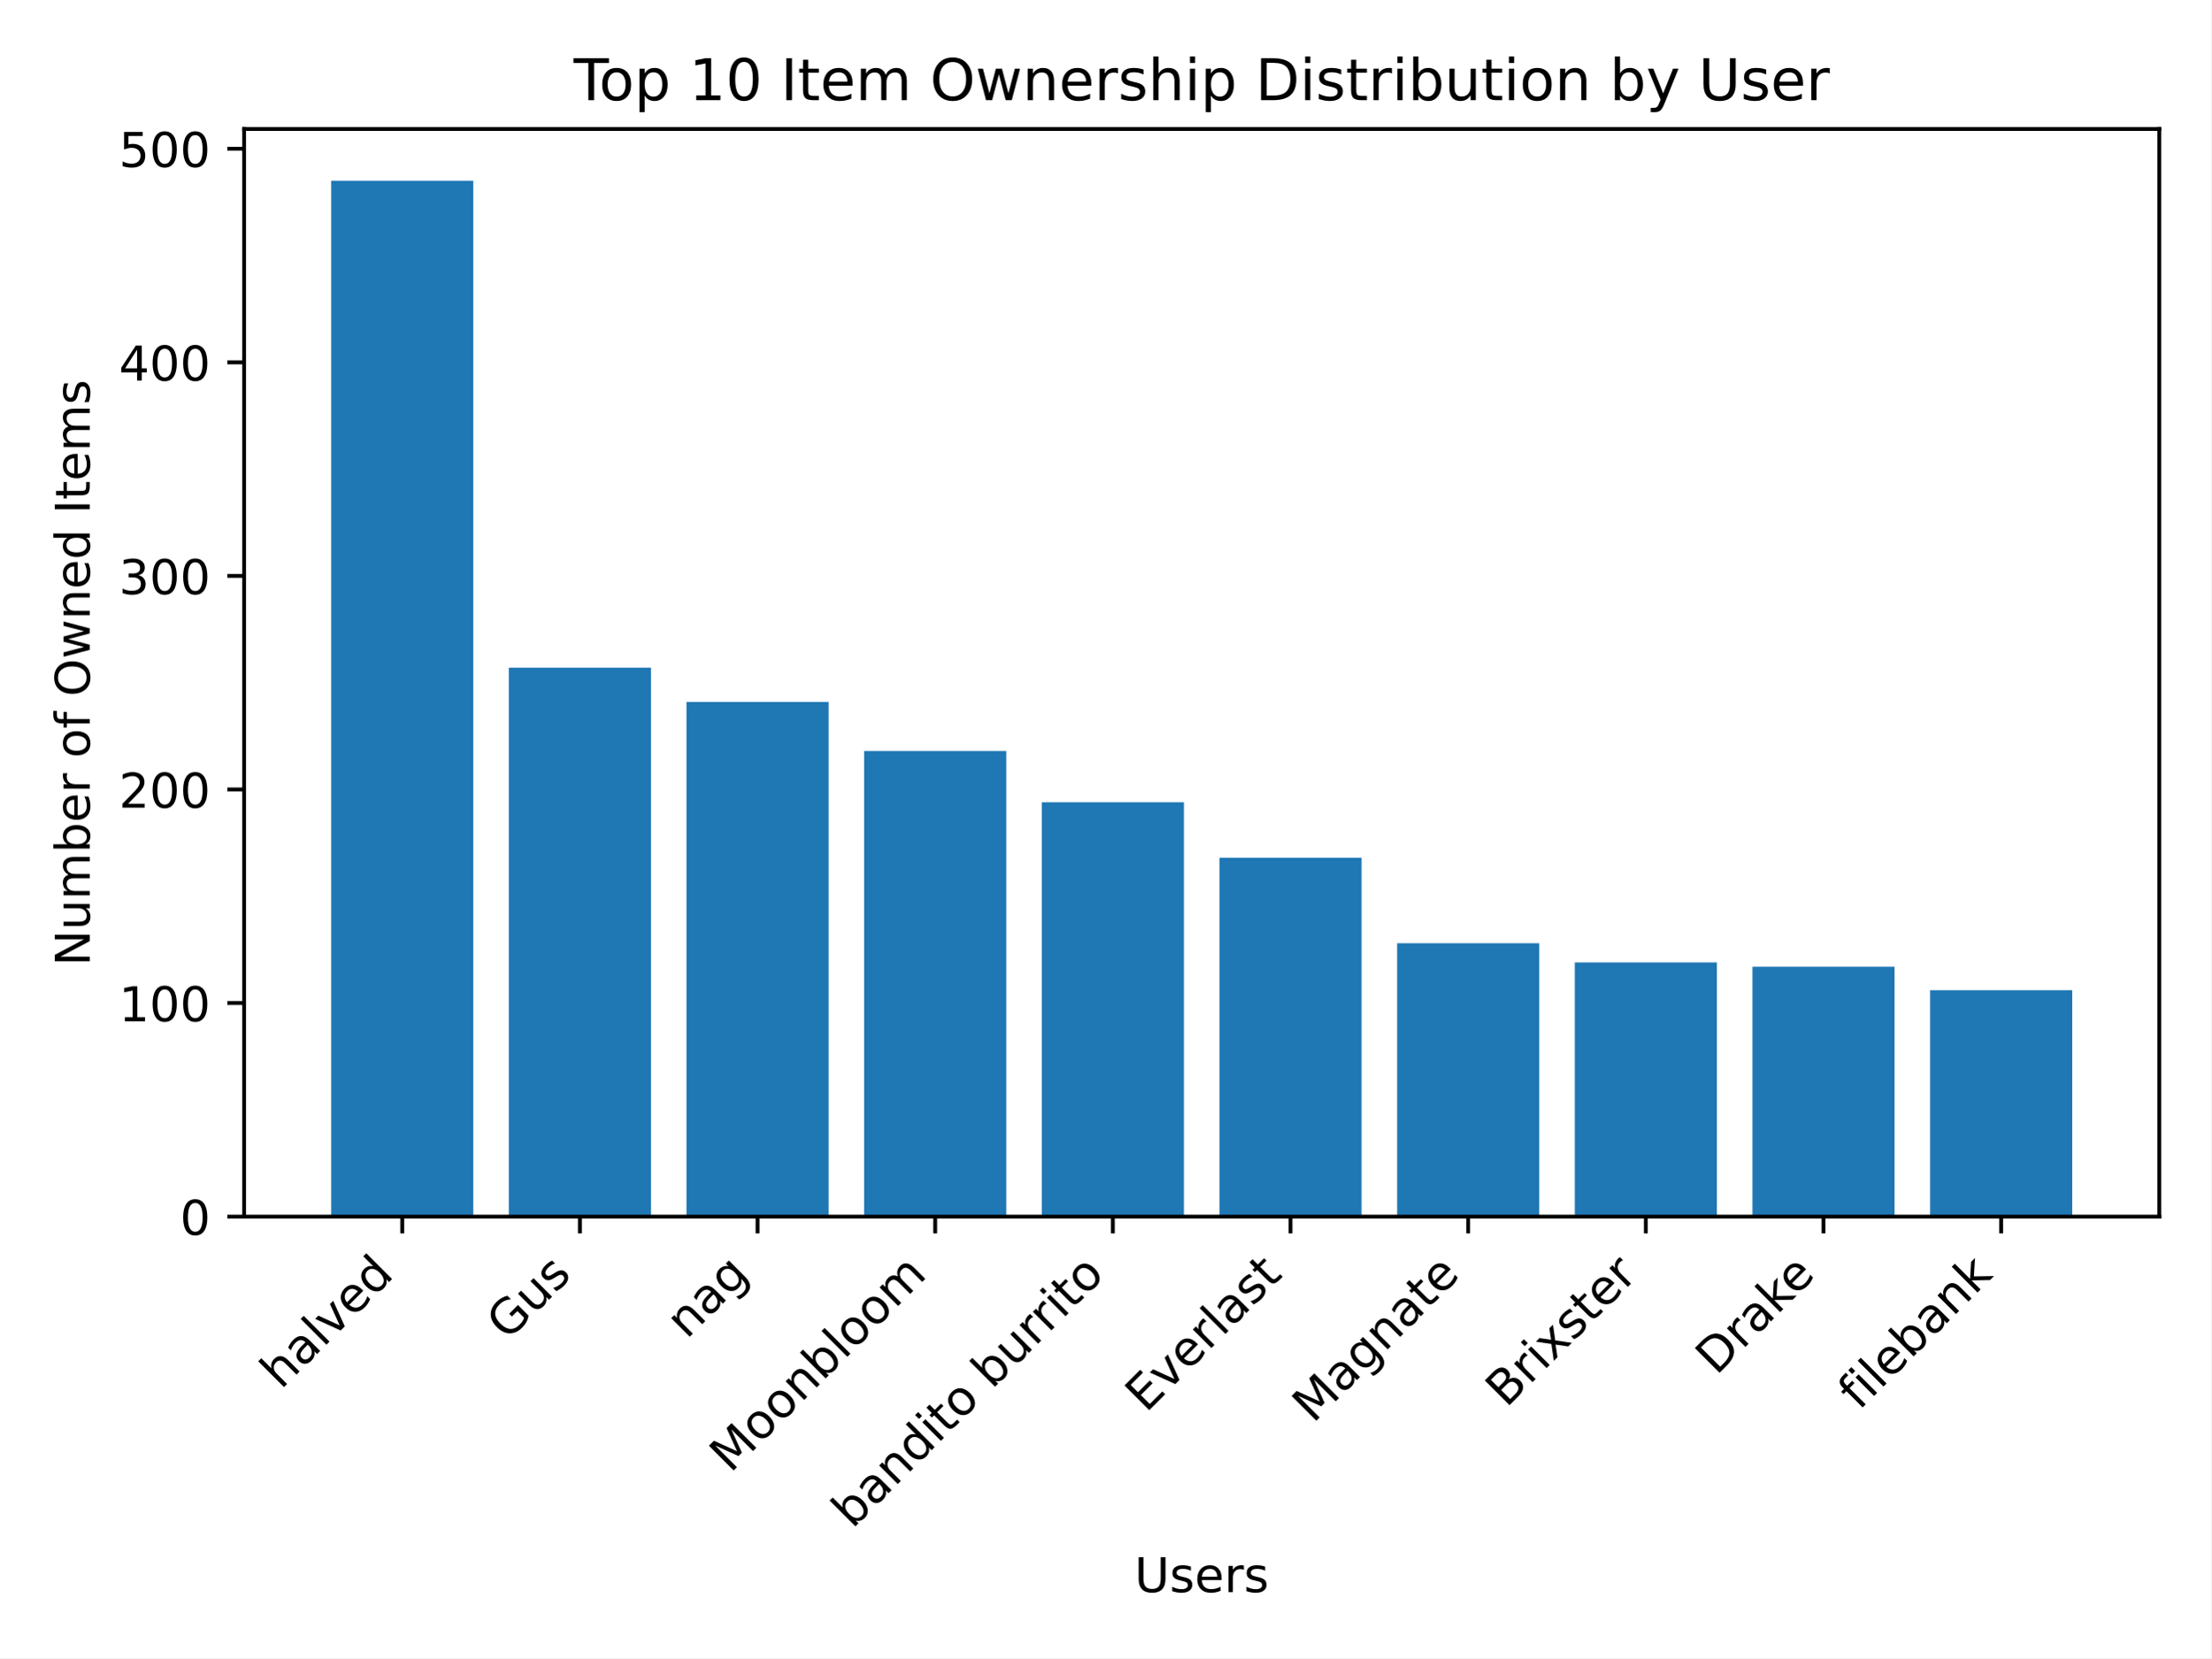
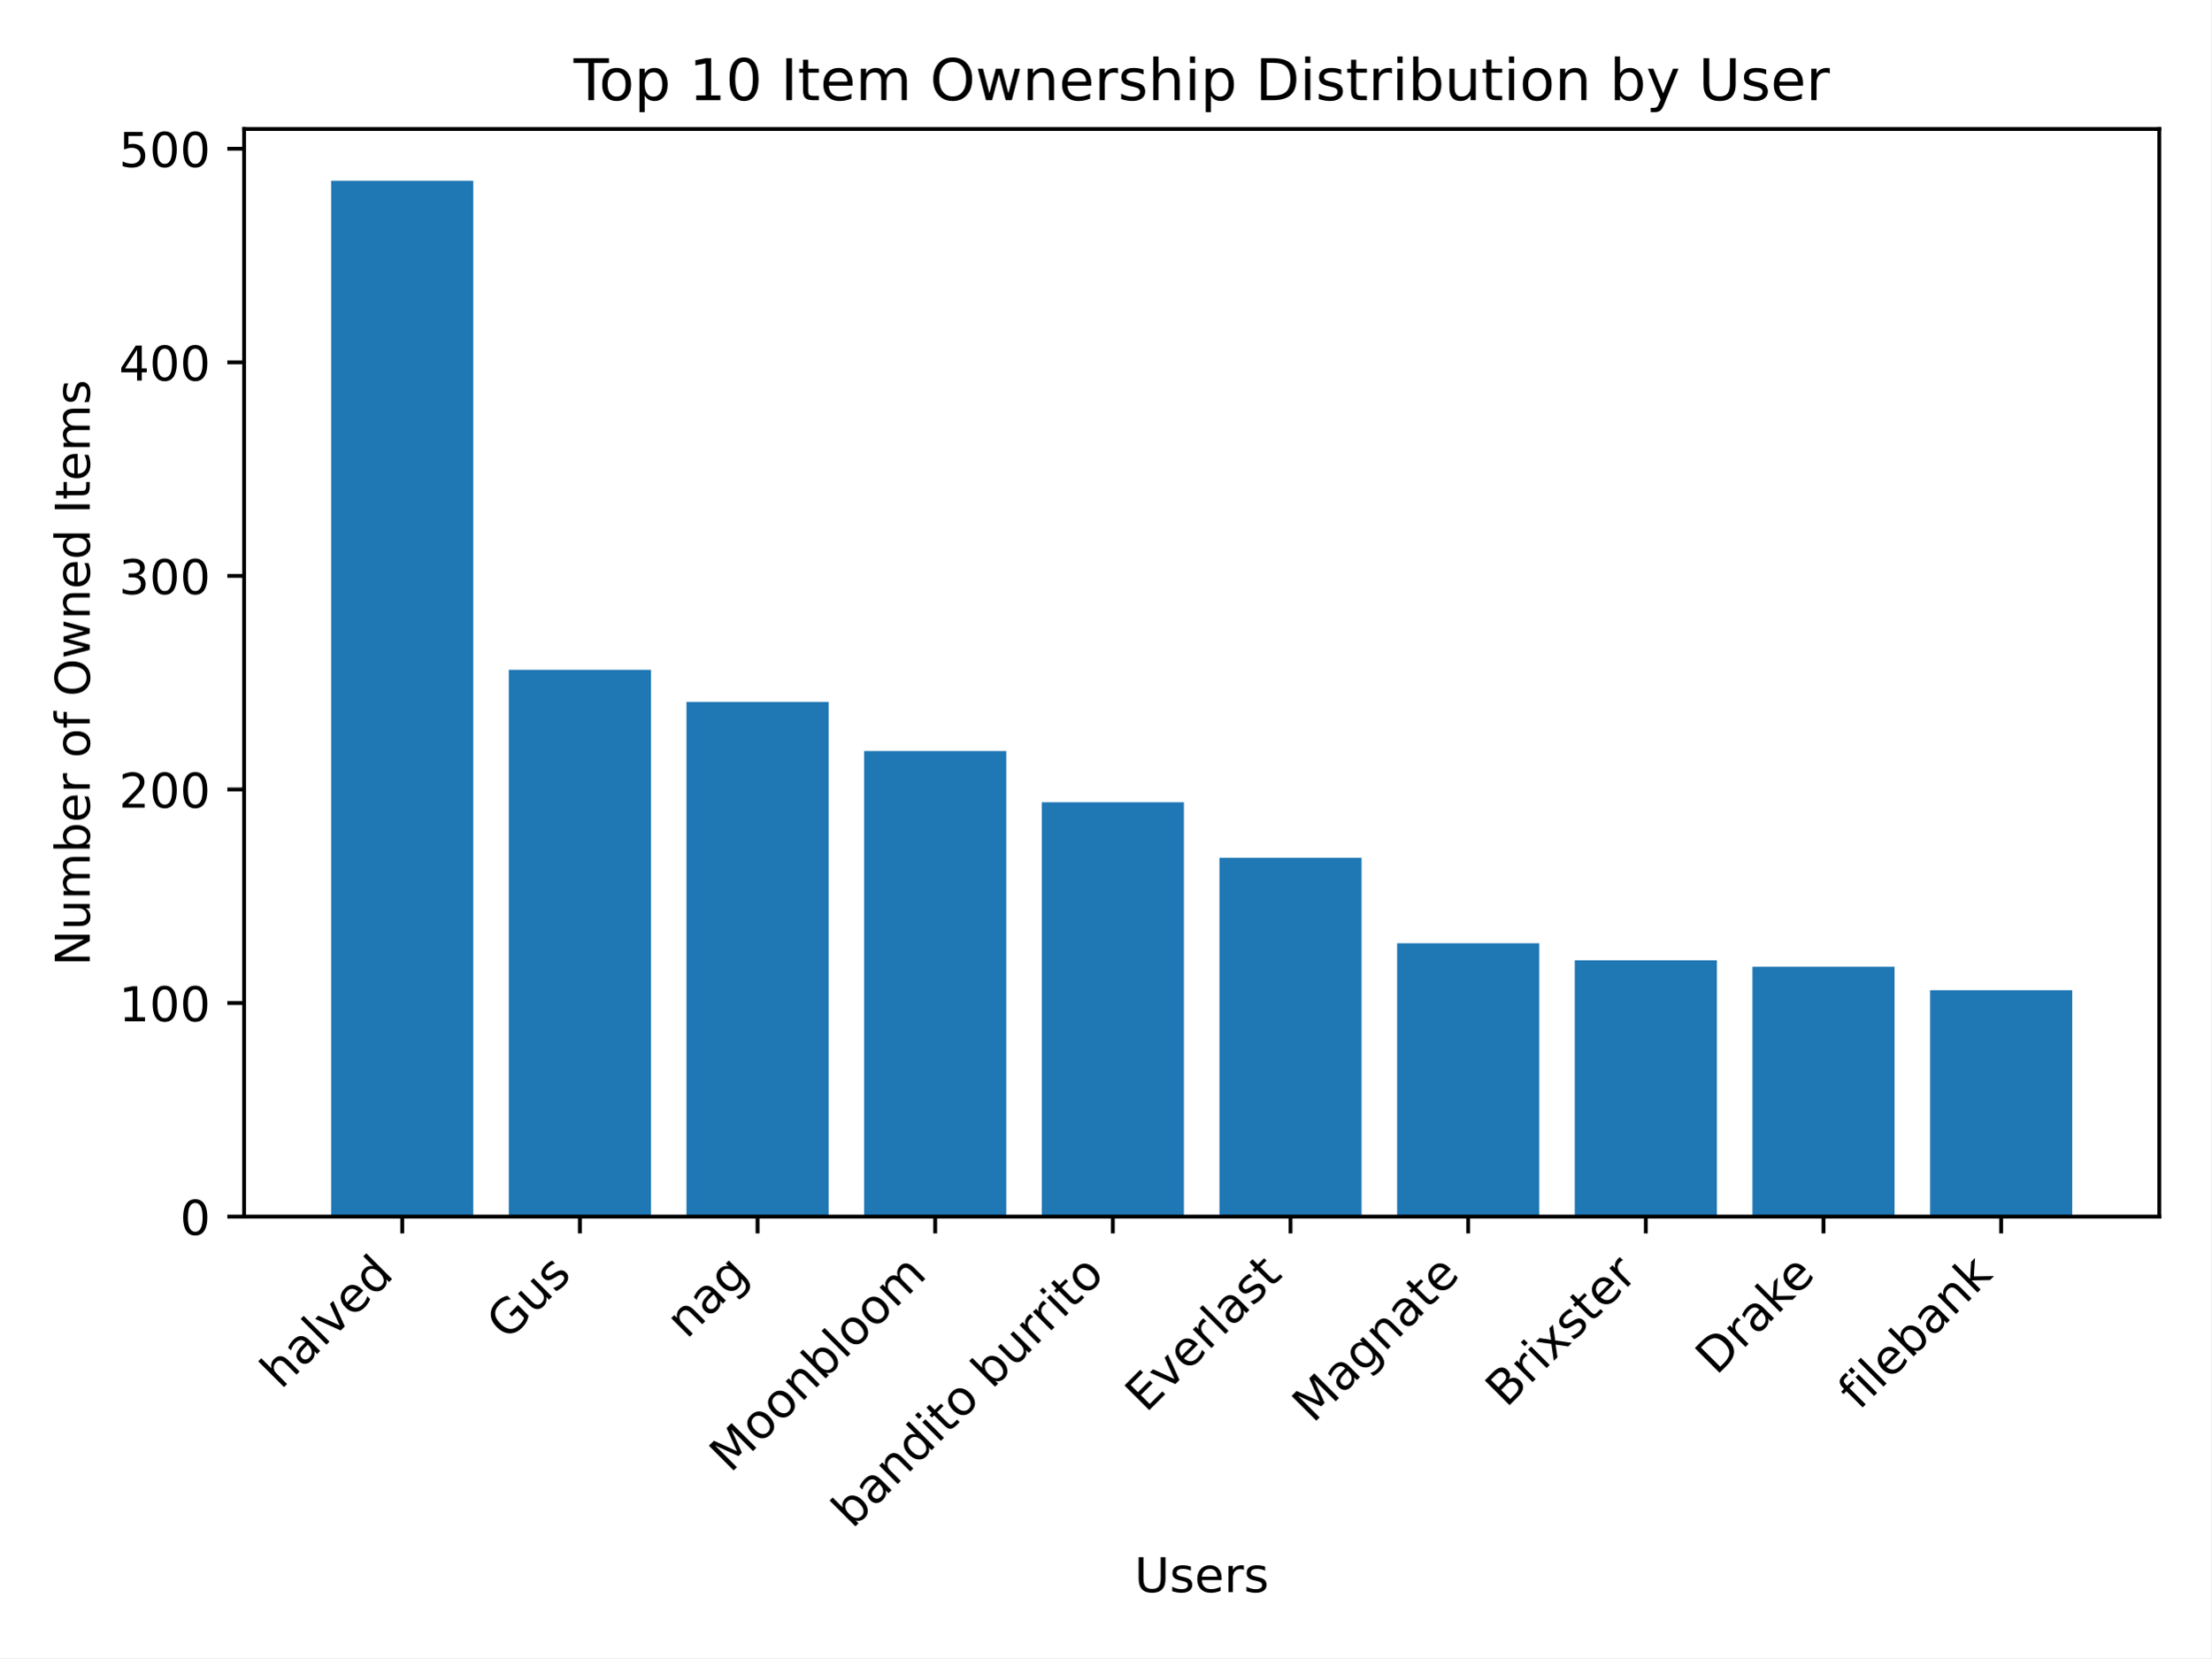
<svg xmlns="http://www.w3.org/2000/svg" xmlns:xlink="http://www.w3.org/1999/xlink" width="460.8pt" height="345.6pt" viewBox="0 0 460.8 345.6" version="1.1">
  <defs>
    <style type="text/css">*{stroke-linejoin: round; stroke-linecap: butt}</style>
  </defs>
  <g id="figure_1">
    <g id="patch_1">
      <path d="M 0 345.6  L 460.8 345.6  L 460.8 0  L 0 0  z " style="fill: #ffffff" />
    </g>
    <g id="axes_1">
      <g id="patch_2">
        <path d="M 50.87 253.581  L 450 253.581  L 450 26.88  L 50.87 26.88  z " style="fill: #ffffff" />
      </g>
      <g id="patch_3">
-         <path d="M 69.012 253.581  L 98.632 253.581  L 98.632 37.675  L 69.012 37.675  z " clip-path="url(#p6336f83763)" style="fill: #1f77b4" />
+         <path d="M 69.012 253.581  L 98.632 253.581  L 98.632 37.675  L 69.012 37.675  z " clip-path="url(#p37346617eb)" style="fill: #1f77b4" />
      </g>
      <g id="patch_4">
-         <path d="M 106.037 253.581  L 135.657 253.581  L 135.657 139.173  L 106.037 139.173  z " clip-path="url(#p6336f83763)" style="fill: #1f77b4" />
+         <path d="M 106.037 253.581  L 135.657 253.581  L 135.657 139.618  L 106.037 139.618  z " clip-path="url(#p37346617eb)" style="fill: #1f77b4" />
      </g>
      <g id="patch_5">
-         <path d="M 143.062 253.581  L 172.682 253.581  L 172.682 146.296  L 143.062 146.296  z " clip-path="url(#p6336f83763)" style="fill: #1f77b4" />
+         <path d="M 143.062 253.581  L 172.682 253.581  L 172.682 146.296  L 143.062 146.296  z " clip-path="url(#p37346617eb)" style="fill: #1f77b4" />
      </g>
      <g id="patch_6">
-         <path d="M 180.087 253.581  L 209.707 253.581  L 209.707 156.534  L 180.087 156.534  z " clip-path="url(#p6336f83763)" style="fill: #1f77b4" />
+         <path d="M 180.087 253.581  L 209.707 253.581  L 209.707 156.534  L 180.087 156.534  z " clip-path="url(#p37346617eb)" style="fill: #1f77b4" />
      </g>
      <g id="patch_7">
-         <path d="M 217.112 253.581  L 246.732 253.581  L 246.732 167.218  L 217.112 167.218  z " clip-path="url(#p6336f83763)" style="fill: #1f77b4" />
+         <path d="M 217.112 253.581  L 246.732 253.581  L 246.732 167.218  L 217.112 167.218  z " clip-path="url(#p37346617eb)" style="fill: #1f77b4" />
      </g>
      <g id="patch_8">
-         <path d="M 254.138 253.581  L 283.758 253.581  L 283.758 178.793  L 254.138 178.793  z " clip-path="url(#p6336f83763)" style="fill: #1f77b4" />
+         <path d="M 254.138 253.581  L 283.758 253.581  L 283.758 178.793  L 254.138 178.793  z " clip-path="url(#p37346617eb)" style="fill: #1f77b4" />
      </g>
      <g id="patch_9">
-         <path d="M 291.163 253.581  L 320.783 253.581  L 320.783 196.599  L 291.163 196.599  z " clip-path="url(#p6336f83763)" style="fill: #1f77b4" />
+         <path d="M 291.163 253.581  L 320.783 253.581  L 320.783 196.599  L 291.163 196.599  z " clip-path="url(#p37346617eb)" style="fill: #1f77b4" />
      </g>
      <g id="patch_10">
-         <path d="M 328.188 253.581  L 357.808 253.581  L 357.808 200.606  L 328.188 200.606  z " clip-path="url(#p6336f83763)" style="fill: #1f77b4" />
+         <path d="M 328.188 253.581  L 357.808 253.581  L 357.808 200.161  L 328.188 200.161  z " clip-path="url(#p37346617eb)" style="fill: #1f77b4" />
      </g>
      <g id="patch_11">
-         <path d="M 365.213 253.581  L 394.833 253.581  L 394.833 201.496  L 365.213 201.496  z " clip-path="url(#p6336f83763)" style="fill: #1f77b4" />
+         <path d="M 365.213 253.581  L 394.833 253.581  L 394.833 201.496  L 365.213 201.496  z " clip-path="url(#p37346617eb)" style="fill: #1f77b4" />
      </g>
      <g id="patch_12">
-         <path d="M 402.238 253.581  L 431.858 253.581  L 431.858 206.393  L 402.238 206.393  z " clip-path="url(#p6336f83763)" style="fill: #1f77b4" />
+         <path d="M 402.238 253.581  L 431.858 253.581  L 431.858 206.393  L 402.238 206.393  z " clip-path="url(#p37346617eb)" style="fill: #1f77b4" />
      </g>
      <g id="matplotlib.axis_1">
        <g id="xtick_1">
          <g id="line2d_1">
            <defs>
-               <path id="md0e576f26f" d="M 0 0  L 0 3.5  " style="stroke: #000000; stroke-width: 0.8" />
+               <path id="m3cb8af860c" d="M 0 0  L 0 3.5  " style="stroke: #000000; stroke-width: 0.8" />
            </defs>
            <g>
-               <use xlink:href="#md0e576f26f" x="83.822" y="253.581" style="stroke: #000000; stroke-width: 0.8" />
+               <use xlink:href="#m3cb8af860c" x="83.822" y="253.581" style="stroke: #000000; stroke-width: 0.8" />
            </g>
          </g>
          <g id="text_1">
            <g transform="translate(58.54764 289.7576) rotate(-45) scale(0.1 -0.1)">
              <defs>
                <path id="DejaVuSans-68" d="M 3513 2113  L 3513 0  L 2938 0  L 2938 2094  Q 2938 2591 2744 2837  Q 2550 3084 2163 3084  Q 1697 3084 1428 2787  Q 1159 2491 1159 1978  L 1159 0  L 581 0  L 581 4863  L 1159 4863  L 1159 2956  Q 1366 3272 1645 3428  Q 1925 3584 2291 3584  Q 2894 3584 3203 3211  Q 3513 2838 3513 2113  z " transform="scale(0.015625)" />
                <path id="DejaVuSans-61" d="M 2194 1759  Q 1497 1759 1228 1600  Q 959 1441 959 1056  Q 959 750 1161 570  Q 1363 391 1709 391  Q 2188 391 2477 730  Q 2766 1069 2766 1631  L 2766 1759  L 2194 1759  z M 3341 1997  L 3341 0  L 2766 0  L 2766 531  Q 2569 213 2275 61  Q 1981 -91 1556 -91  Q 1019 -91 701 211  Q 384 513 384 1019  Q 384 1609 779 1909  Q 1175 2209 1959 2209  L 2766 2209  L 2766 2266  Q 2766 2663 2505 2880  Q 2244 3097 1772 3097  Q 1472 3097 1187 3025  Q 903 2953 641 2809  L 641 3341  Q 956 3463 1253 3523  Q 1550 3584 1831 3584  Q 2591 3584 2966 3190  Q 3341 2797 3341 1997  z " transform="scale(0.015625)" />
                <path id="DejaVuSans-6c" d="M 603 4863  L 1178 4863  L 1178 0  L 603 0  L 603 4863  z " transform="scale(0.015625)" />
                <path id="DejaVuSans-76" d="M 191 3500  L 800 3500  L 1894 563  L 2988 3500  L 3597 3500  L 2284 0  L 1503 0  L 191 3500  z " transform="scale(0.015625)" />
                <path id="DejaVuSans-65" d="M 3597 1894  L 3597 1613  L 953 1613  Q 991 1019 1311 708  Q 1631 397 2203 397  Q 2534 397 2845 478  Q 3156 559 3463 722  L 3463 178  Q 3153 47 2828 -22  Q 2503 -91 2169 -91  Q 1331 -91 842 396  Q 353 884 353 1716  Q 353 2575 817 3079  Q 1281 3584 2069 3584  Q 2775 3584 3186 3129  Q 3597 2675 3597 1894  z M 3022 2063  Q 3016 2534 2758 2815  Q 2500 3097 2075 3097  Q 1594 3097 1305 2825  Q 1016 2553 972 2059  L 3022 2063  z " transform="scale(0.015625)" />
                <path id="DejaVuSans-64" d="M 2906 2969  L 2906 4863  L 3481 4863  L 3481 0  L 2906 0  L 2906 525  Q 2725 213 2448 61  Q 2172 -91 1784 -91  Q 1150 -91 751 415  Q 353 922 353 1747  Q 353 2572 751 3078  Q 1150 3584 1784 3584  Q 2172 3584 2448 3432  Q 2725 3281 2906 2969  z M 947 1747  Q 947 1113 1208 752  Q 1469 391 1925 391  Q 2381 391 2643 752  Q 2906 1113 2906 1747  Q 2906 2381 2643 2742  Q 2381 3103 1925 3103  Q 1469 3103 1208 2742  Q 947 2381 947 1747  z " transform="scale(0.015625)" />
              </defs>
              <use xlink:href="#DejaVuSans-68" />
              <use xlink:href="#DejaVuSans-61" x="63.379" />
              <use xlink:href="#DejaVuSans-6c" x="124.658" />
              <use xlink:href="#DejaVuSans-76" x="152.441" />
              <use xlink:href="#DejaVuSans-65" x="211.621" />
              <use xlink:href="#DejaVuSans-64" x="273.145" />
            </g>
          </g>
        </g>
        <g id="xtick_2">
          <g id="line2d_2">
            <g>
-               <use xlink:href="#md0e576f26f" x="120.847" y="253.581" style="stroke: #000000; stroke-width: 0.8" />
+               <use xlink:href="#m3cb8af860c" x="120.847" y="253.581" style="stroke: #000000; stroke-width: 0.8" />
            </g>
          </g>
          <g id="text_2">
            <g transform="translate(105.7329 279.5973) rotate(-45) scale(0.1 -0.1)">
              <defs>
                <path id="DejaVuSans-47" d="M 3809 666  L 3809 1919  L 2778 1919  L 2778 2438  L 4434 2438  L 4434 434  Q 4069 175 3628 42  Q 3188 -91 2688 -91  Q 1594 -91 976 548  Q 359 1188 359 2328  Q 359 3472 976 4111  Q 1594 4750 2688 4750  Q 3144 4750 3555 4637  Q 3966 4525 4313 4306  L 4313 3634  Q 3963 3931 3569 4081  Q 3175 4231 2741 4231  Q 1884 4231 1454 3753  Q 1025 3275 1025 2328  Q 1025 1384 1454 906  Q 1884 428 2741 428  Q 3075 428 3337 486  Q 3600 544 3809 666  z " transform="scale(0.015625)" />
                <path id="DejaVuSans-75" d="M 544 1381  L 544 3500  L 1119 3500  L 1119 1403  Q 1119 906 1312 657  Q 1506 409 1894 409  Q 2359 409 2629 706  Q 2900 1003 2900 1516  L 2900 3500  L 3475 3500  L 3475 0  L 2900 0  L 2900 538  Q 2691 219 2414 64  Q 2138 -91 1772 -91  Q 1169 -91 856 284  Q 544 659 544 1381  z M 1991 3584  L 1991 3584  z " transform="scale(0.015625)" />
                <path id="DejaVuSans-73" d="M 2834 3397  L 2834 2853  Q 2591 2978 2328 3040  Q 2066 3103 1784 3103  Q 1356 3103 1142 2972  Q 928 2841 928 2578  Q 928 2378 1081 2264  Q 1234 2150 1697 2047  L 1894 2003  Q 2506 1872 2764 1633  Q 3022 1394 3022 966  Q 3022 478 2636 193  Q 2250 -91 1575 -91  Q 1294 -91 989 -36  Q 684 19 347 128  L 347 722  Q 666 556 975 473  Q 1284 391 1588 391  Q 1994 391 2212 530  Q 2431 669 2431 922  Q 2431 1156 2273 1281  Q 2116 1406 1581 1522  L 1381 1569  Q 847 1681 609 1914  Q 372 2147 372 2553  Q 372 3047 722 3315  Q 1072 3584 1716 3584  Q 2034 3584 2315 3537  Q 2597 3491 2834 3397  z " transform="scale(0.015625)" />
              </defs>
              <use xlink:href="#DejaVuSans-47" />
              <use xlink:href="#DejaVuSans-75" x="77.49" />
              <use xlink:href="#DejaVuSans-73" x="140.869" />
            </g>
          </g>
        </g>
        <g id="xtick_3">
          <g id="line2d_3">
            <g>
-               <use xlink:href="#md0e576f26f" x="157.872" y="253.581" style="stroke: #000000; stroke-width: 0.8" />
+               <use xlink:href="#m3cb8af860c" x="157.872" y="253.581" style="stroke: #000000; stroke-width: 0.8" />
            </g>
          </g>
          <g id="text_3">
            <g transform="translate(143.0983 279.257) rotate(-45) scale(0.1 -0.1)">
              <defs>
                <path id="DejaVuSans-6e" d="M 3513 2113  L 3513 0  L 2938 0  L 2938 2094  Q 2938 2591 2744 2837  Q 2550 3084 2163 3084  Q 1697 3084 1428 2787  Q 1159 2491 1159 1978  L 1159 0  L 581 0  L 581 3500  L 1159 3500  L 1159 2956  Q 1366 3272 1645 3428  Q 1925 3584 2291 3584  Q 2894 3584 3203 3211  Q 3513 2838 3513 2113  z " transform="scale(0.015625)" />
                <path id="DejaVuSans-67" d="M 2906 1791  Q 2906 2416 2648 2759  Q 2391 3103 1925 3103  Q 1463 3103 1205 2759  Q 947 2416 947 1791  Q 947 1169 1205 825  Q 1463 481 1925 481  Q 2391 481 2648 825  Q 2906 1169 2906 1791  z M 3481 434  Q 3481 -459 3084 -895  Q 2688 -1331 1869 -1331  Q 1566 -1331 1297 -1286  Q 1028 -1241 775 -1147  L 775 -588  Q 1028 -725 1275 -790  Q 1522 -856 1778 -856  Q 2344 -856 2625 -561  Q 2906 -266 2906 331  L 2906 616  Q 2728 306 2450 153  Q 2172 0 1784 0  Q 1141 0 747 490  Q 353 981 353 1791  Q 353 2603 747 3093  Q 1141 3584 1784 3584  Q 2172 3584 2450 3431  Q 2728 3278 2906 2969  L 2906 3500  L 3481 3500  L 3481 434  z " transform="scale(0.015625)" />
              </defs>
              <use xlink:href="#DejaVuSans-6e" />
              <use xlink:href="#DejaVuSans-61" x="63.379" />
              <use xlink:href="#DejaVuSans-67" x="124.658" />
            </g>
          </g>
        </g>
        <g id="xtick_4">
          <g id="line2d_4">
            <g>
-               <use xlink:href="#md0e576f26f" x="194.897" y="253.581" style="stroke: #000000; stroke-width: 0.8" />
+               <use xlink:href="#m3cb8af860c" x="194.897" y="253.581" style="stroke: #000000; stroke-width: 0.8" />
            </g>
          </g>
          <g id="text_4">
            <g transform="translate(152.197 307.1833) rotate(-45) scale(0.1 -0.1)">
              <defs>
                <path id="DejaVuSans-4d" d="M 628 4666  L 1569 4666  L 2759 1491  L 3956 4666  L 4897 4666  L 4897 0  L 4281 0  L 4281 4097  L 3078 897  L 2444 897  L 1241 4097  L 1241 0  L 628 0  L 628 4666  z " transform="scale(0.015625)" />
                <path id="DejaVuSans-6f" d="M 1959 3097  Q 1497 3097 1228 2736  Q 959 2375 959 1747  Q 959 1119 1226 758  Q 1494 397 1959 397  Q 2419 397 2687 759  Q 2956 1122 2956 1747  Q 2956 2369 2687 2733  Q 2419 3097 1959 3097  z M 1959 3584  Q 2709 3584 3137 3096  Q 3566 2609 3566 1747  Q 3566 888 3137 398  Q 2709 -91 1959 -91  Q 1206 -91 779 398  Q 353 888 353 1747  Q 353 2609 779 3096  Q 1206 3584 1959 3584  z " transform="scale(0.015625)" />
                <path id="DejaVuSans-62" d="M 3116 1747  Q 3116 2381 2855 2742  Q 2594 3103 2138 3103  Q 1681 3103 1420 2742  Q 1159 2381 1159 1747  Q 1159 1113 1420 752  Q 1681 391 2138 391  Q 2594 391 2855 752  Q 3116 1113 3116 1747  z M 1159 2969  Q 1341 3281 1617 3432  Q 1894 3584 2278 3584  Q 2916 3584 3314 3078  Q 3713 2572 3713 1747  Q 3713 922 3314 415  Q 2916 -91 2278 -91  Q 1894 -91 1617 61  Q 1341 213 1159 525  L 1159 0  L 581 0  L 581 4863  L 1159 4863  L 1159 2969  z " transform="scale(0.015625)" />
                <path id="DejaVuSans-6d" d="M 3328 2828  Q 3544 3216 3844 3400  Q 4144 3584 4550 3584  Q 5097 3584 5394 3201  Q 5691 2819 5691 2113  L 5691 0  L 5113 0  L 5113 2094  Q 5113 2597 4934 2840  Q 4756 3084 4391 3084  Q 3944 3084 3684 2787  Q 3425 2491 3425 1978  L 3425 0  L 2847 0  L 2847 2094  Q 2847 2600 2669 2842  Q 2491 3084 2119 3084  Q 1678 3084 1418 2786  Q 1159 2488 1159 1978  L 1159 0  L 581 0  L 581 3500  L 1159 3500  L 1159 2956  Q 1356 3278 1631 3431  Q 1906 3584 2284 3584  Q 2666 3584 2933 3390  Q 3200 3197 3328 2828  z " transform="scale(0.015625)" />
              </defs>
              <use xlink:href="#DejaVuSans-4d" />
              <use xlink:href="#DejaVuSans-6f" x="86.279" />
              <use xlink:href="#DejaVuSans-6f" x="147.461" />
              <use xlink:href="#DejaVuSans-6e" x="208.643" />
              <use xlink:href="#DejaVuSans-62" x="272.021" />
              <use xlink:href="#DejaVuSans-6c" x="335.498" />
              <use xlink:href="#DejaVuSans-6f" x="363.281" />
              <use xlink:href="#DejaVuSans-6f" x="424.463" />
              <use xlink:href="#DejaVuSans-6d" x="485.645" />
            </g>
          </g>
        </g>
        <g id="xtick_5">
          <g id="line2d_5">
            <g>
-               <use xlink:href="#md0e576f26f" x="231.922" y="253.581" style="stroke: #000000; stroke-width: 0.8" />
+               <use xlink:href="#m3cb8af860c" x="231.922" y="253.581" style="stroke: #000000; stroke-width: 0.8" />
            </g>
          </g>
          <g id="text_5">
            <g transform="translate(177.6255 318.7799) rotate(-45) scale(0.1 -0.1)">
              <defs>
                <path id="DejaVuSans-69" d="M 603 3500  L 1178 3500  L 1178 0  L 603 0  L 603 3500  z M 603 4863  L 1178 4863  L 1178 4134  L 603 4134  L 603 4863  z " transform="scale(0.015625)" />
                <path id="DejaVuSans-74" d="M 1172 4494  L 1172 3500  L 2356 3500  L 2356 3053  L 1172 3053  L 1172 1153  Q 1172 725 1289 603  Q 1406 481 1766 481  L 2356 481  L 2356 0  L 1766 0  Q 1100 0 847 248  Q 594 497 594 1153  L 594 3053  L 172 3053  L 172 3500  L 594 3500  L 594 4494  L 1172 4494  z " transform="scale(0.015625)" />
                <path id="DejaVuSans-20" transform="scale(0.015625)" />
                <path id="DejaVuSans-72" d="M 2631 2963  Q 2534 3019 2420 3045  Q 2306 3072 2169 3072  Q 1681 3072 1420 2755  Q 1159 2438 1159 1844  L 1159 0  L 581 0  L 581 3500  L 1159 3500  L 1159 2956  Q 1341 3275 1631 3429  Q 1922 3584 2338 3584  Q 2397 3584 2469 3576  Q 2541 3569 2628 3553  L 2631 2963  z " transform="scale(0.015625)" />
              </defs>
              <use xlink:href="#DejaVuSans-62" />
              <use xlink:href="#DejaVuSans-61" x="63.477" />
              <use xlink:href="#DejaVuSans-6e" x="124.756" />
              <use xlink:href="#DejaVuSans-64" x="188.135" />
              <use xlink:href="#DejaVuSans-69" x="251.611" />
              <use xlink:href="#DejaVuSans-74" x="279.395" />
              <use xlink:href="#DejaVuSans-6f" x="318.604" />
              <use xlink:href="#DejaVuSans-20" x="379.785" />
              <use xlink:href="#DejaVuSans-62" x="411.572" />
              <use xlink:href="#DejaVuSans-75" x="475.049" />
              <use xlink:href="#DejaVuSans-72" x="538.428" />
              <use xlink:href="#DejaVuSans-72" x="577.791" />
              <use xlink:href="#DejaVuSans-69" x="618.904" />
              <use xlink:href="#DejaVuSans-74" x="646.688" />
              <use xlink:href="#DejaVuSans-6f" x="685.896" />
            </g>
          </g>
        </g>
        <g id="xtick_6">
          <g id="line2d_6">
            <g>
-               <use xlink:href="#md0e576f26f" x="268.948" y="253.581" style="stroke: #000000; stroke-width: 0.8" />
+               <use xlink:href="#m3cb8af860c" x="268.948" y="253.581" style="stroke: #000000; stroke-width: 0.8" />
            </g>
          </g>
          <g id="text_6">
            <g transform="translate(238.8126 294.6178) rotate(-45) scale(0.1 -0.1)">
              <defs>
                <path id="DejaVuSans-45" d="M 628 4666  L 3578 4666  L 3578 4134  L 1259 4134  L 1259 2753  L 3481 2753  L 3481 2222  L 1259 2222  L 1259 531  L 3634 531  L 3634 0  L 628 0  L 628 4666  z " transform="scale(0.015625)" />
              </defs>
              <use xlink:href="#DejaVuSans-45" />
              <use xlink:href="#DejaVuSans-76" x="63.184" />
              <use xlink:href="#DejaVuSans-65" x="122.363" />
              <use xlink:href="#DejaVuSans-72" x="183.887" />
              <use xlink:href="#DejaVuSans-6c" x="225" />
              <use xlink:href="#DejaVuSans-61" x="252.783" />
              <use xlink:href="#DejaVuSans-73" x="314.062" />
              <use xlink:href="#DejaVuSans-74" x="366.162" />
            </g>
          </g>
        </g>
        <g id="xtick_7">
          <g id="line2d_7">
            <g>
-               <use xlink:href="#md0e576f26f" x="305.973" y="253.581" style="stroke: #000000; stroke-width: 0.8" />
+               <use xlink:href="#m3cb8af860c" x="305.973" y="253.581" style="stroke: #000000; stroke-width: 0.8" />
            </g>
          </g>
          <g id="text_7">
            <g transform="translate(273.6412 296.8143) rotate(-45) scale(0.1 -0.1)">
              <use xlink:href="#DejaVuSans-4d" />
              <use xlink:href="#DejaVuSans-61" x="86.279" />
              <use xlink:href="#DejaVuSans-67" x="147.559" />
              <use xlink:href="#DejaVuSans-6e" x="211.035" />
              <use xlink:href="#DejaVuSans-61" x="274.414" />
              <use xlink:href="#DejaVuSans-74" x="335.693" />
              <use xlink:href="#DejaVuSans-65" x="374.902" />
            </g>
          </g>
        </g>
        <g id="xtick_8">
          <g id="line2d_8">
            <g>
-               <use xlink:href="#md0e576f26f" x="342.998" y="253.581" style="stroke: #000000; stroke-width: 0.8" />
+               <use xlink:href="#m3cb8af860c" x="342.998" y="253.581" style="stroke: #000000; stroke-width: 0.8" />
            </g>
          </g>
          <g id="text_8">
            <g transform="translate(313.9057 293.5748) rotate(-45) scale(0.1 -0.1)">
              <defs>
                <path id="DejaVuSans-42" d="M 1259 2228  L 1259 519  L 2272 519  Q 2781 519 3026 730  Q 3272 941 3272 1375  Q 3272 1813 3026 2020  Q 2781 2228 2272 2228  L 1259 2228  z M 1259 4147  L 1259 2741  L 2194 2741  Q 2656 2741 2882 2914  Q 3109 3088 3109 3444  Q 3109 3797 2882 3972  Q 2656 4147 2194 4147  L 1259 4147  z M 628 4666  L 2241 4666  Q 2963 4666 3353 4366  Q 3744 4066 3744 3513  Q 3744 3084 3544 2831  Q 3344 2578 2956 2516  Q 3422 2416 3680 2098  Q 3938 1781 3938 1306  Q 3938 681 3513 340  Q 3088 0 2303 0  L 628 0  L 628 4666  z " transform="scale(0.015625)" />
                <path id="DejaVuSans-78" d="M 3513 3500  L 2247 1797  L 3578 0  L 2900 0  L 1881 1375  L 863 0  L 184 0  L 1544 1831  L 300 3500  L 978 3500  L 1906 2253  L 2834 3500  L 3513 3500  z " transform="scale(0.015625)" />
              </defs>
              <use xlink:href="#DejaVuSans-42" />
              <use xlink:href="#DejaVuSans-72" x="68.604" />
              <use xlink:href="#DejaVuSans-69" x="109.717" />
              <use xlink:href="#DejaVuSans-78" x="137.5" />
              <use xlink:href="#DejaVuSans-73" x="196.68" />
              <use xlink:href="#DejaVuSans-74" x="248.779" />
              <use xlink:href="#DejaVuSans-65" x="287.988" />
              <use xlink:href="#DejaVuSans-72" x="349.512" />
            </g>
          </g>
        </g>
        <g id="xtick_9">
          <g id="line2d_9">
            <g>
-               <use xlink:href="#md0e576f26f" x="380.023" y="253.581" style="stroke: #000000; stroke-width: 0.8" />
+               <use xlink:href="#m3cb8af860c" x="380.023" y="253.581" style="stroke: #000000; stroke-width: 0.8" />
            </g>
          </g>
          <g id="text_9">
            <g transform="translate(357.6781 286.8275) rotate(-45) scale(0.1 -0.1)">
              <defs>
                <path id="DejaVuSans-44" d="M 1259 4147  L 1259 519  L 2022 519  Q 2988 519 3436 956  Q 3884 1394 3884 2338  Q 3884 3275 3436 3711  Q 2988 4147 2022 4147  L 1259 4147  z M 628 4666  L 1925 4666  Q 3281 4666 3915 4102  Q 4550 3538 4550 2338  Q 4550 1131 3912 565  Q 3275 0 1925 0  L 628 0  L 628 4666  z " transform="scale(0.015625)" />
                <path id="DejaVuSans-6b" d="M 581 4863  L 1159 4863  L 1159 1991  L 2875 3500  L 3609 3500  L 1753 1863  L 3688 0  L 2938 0  L 1159 1709  L 1159 0  L 581 0  L 581 4863  z " transform="scale(0.015625)" />
              </defs>
              <use xlink:href="#DejaVuSans-44" />
              <use xlink:href="#DejaVuSans-72" x="77.002" />
              <use xlink:href="#DejaVuSans-61" x="118.115" />
              <use xlink:href="#DejaVuSans-6b" x="179.395" />
              <use xlink:href="#DejaVuSans-65" x="233.68" />
            </g>
          </g>
        </g>
        <g id="xtick_10">
          <g id="line2d_10">
            <g>
-               <use xlink:href="#md0e576f26f" x="417.048" y="253.581" style="stroke: #000000; stroke-width: 0.8" />
+               <use xlink:href="#m3cb8af860c" x="417.048" y="253.581" style="stroke: #000000; stroke-width: 0.8" />
            </g>
          </g>
          <g id="text_10">
            <g transform="translate(387.41 294.1206) rotate(-45) scale(0.1 -0.1)">
              <defs>
                <path id="DejaVuSans-66" d="M 2375 4863  L 2375 4384  L 1825 4384  Q 1516 4384 1395 4259  Q 1275 4134 1275 3809  L 1275 3500  L 2222 3500  L 2222 3053  L 1275 3053  L 1275 0  L 697 0  L 697 3053  L 147 3053  L 147 3500  L 697 3500  L 697 3744  Q 697 4328 969 4595  Q 1241 4863 1831 4863  L 2375 4863  z " transform="scale(0.015625)" />
              </defs>
              <use xlink:href="#DejaVuSans-66" />
              <use xlink:href="#DejaVuSans-69" x="35.205" />
              <use xlink:href="#DejaVuSans-6c" x="62.988" />
              <use xlink:href="#DejaVuSans-65" x="90.771" />
              <use xlink:href="#DejaVuSans-62" x="152.295" />
              <use xlink:href="#DejaVuSans-61" x="215.771" />
              <use xlink:href="#DejaVuSans-6e" x="277.051" />
              <use xlink:href="#DejaVuSans-6b" x="340.43" />
            </g>
          </g>
        </g>
        <g id="text_11">
          <g transform="translate(236.4342 331.8489) scale(0.1 -0.1)">
            <defs>
              <path id="DejaVuSans-55" d="M 556 4666  L 1191 4666  L 1191 1831  Q 1191 1081 1462 751  Q 1734 422 2344 422  Q 2950 422 3222 751  Q 3494 1081 3494 1831  L 3494 4666  L 4128 4666  L 4128 1753  Q 4128 841 3676 375  Q 3225 -91 2344 -91  Q 1459 -91 1007 375  Q 556 841 556 1753  L 556 4666  z " transform="scale(0.015625)" />
            </defs>
            <use xlink:href="#DejaVuSans-55" />
            <use xlink:href="#DejaVuSans-73" x="73.193" />
            <use xlink:href="#DejaVuSans-65" x="125.293" />
            <use xlink:href="#DejaVuSans-72" x="186.816" />
            <use xlink:href="#DejaVuSans-73" x="227.93" />
          </g>
        </g>
      </g>
      <g id="matplotlib.axis_2">
        <g id="ytick_1">
          <g id="line2d_11">
            <defs>
-               <path id="mc1355d5bde" d="M 0 0  L -3.5 0  " style="stroke: #000000; stroke-width: 0.8" />
+               <path id="m8ec87f7423" d="M 0 0  L -3.5 0  " style="stroke: #000000; stroke-width: 0.8" />
            </defs>
            <g>
-               <use xlink:href="#mc1355d5bde" x="50.87" y="253.581" style="stroke: #000000; stroke-width: 0.8" />
+               <use xlink:href="#m8ec87f7423" x="50.87" y="253.581" style="stroke: #000000; stroke-width: 0.8" />
            </g>
          </g>
          <g id="text_12">
            <g transform="translate(37.5075 257.3798) scale(0.1 -0.1)">
              <defs>
                <path id="DejaVuSans-30" d="M 2034 4250  Q 1547 4250 1301 3770  Q 1056 3291 1056 2328  Q 1056 1369 1301 889  Q 1547 409 2034 409  Q 2525 409 2770 889  Q 3016 1369 3016 2328  Q 3016 3291 2770 3770  Q 2525 4250 2034 4250  z M 2034 4750  Q 2819 4750 3233 4129  Q 3647 3509 3647 2328  Q 3647 1150 3233 529  Q 2819 -91 2034 -91  Q 1250 -91 836 529  Q 422 1150 422 2328  Q 422 3509 836 4129  Q 1250 4750 2034 4750  z " transform="scale(0.015625)" />
              </defs>
              <use xlink:href="#DejaVuSans-30" />
            </g>
          </g>
        </g>
        <g id="ytick_2">
          <g id="line2d_12">
            <g>
-               <use xlink:href="#mc1355d5bde" x="50.87" y="209.064" style="stroke: #000000; stroke-width: 0.8" />
+               <use xlink:href="#m8ec87f7423" x="50.87" y="209.064" style="stroke: #000000; stroke-width: 0.8" />
            </g>
          </g>
          <g id="text_13">
            <g transform="translate(24.7825 212.8632) scale(0.1 -0.1)">
              <defs>
                <path id="DejaVuSans-31" d="M 794 531  L 1825 531  L 1825 4091  L 703 3866  L 703 4441  L 1819 4666  L 2450 4666  L 2450 531  L 3481 531  L 3481 0  L 794 0  L 794 531  z " transform="scale(0.015625)" />
              </defs>
              <use xlink:href="#DejaVuSans-31" />
              <use xlink:href="#DejaVuSans-30" x="63.623" />
              <use xlink:href="#DejaVuSans-30" x="127.246" />
            </g>
          </g>
        </g>
        <g id="ytick_3">
          <g id="line2d_13">
            <g>
-               <use xlink:href="#mc1355d5bde" x="50.87" y="164.547" style="stroke: #000000; stroke-width: 0.8" />
+               <use xlink:href="#m8ec87f7423" x="50.87" y="164.547" style="stroke: #000000; stroke-width: 0.8" />
            </g>
          </g>
          <g id="text_14">
            <g transform="translate(24.7825 168.3467) scale(0.1 -0.1)">
              <defs>
                <path id="DejaVuSans-32" d="M 1228 531  L 3431 531  L 3431 0  L 469 0  L 469 531  Q 828 903 1448 1529  Q 2069 2156 2228 2338  Q 2531 2678 2651 2914  Q 2772 3150 2772 3378  Q 2772 3750 2511 3984  Q 2250 4219 1831 4219  Q 1534 4219 1204 4116  Q 875 4013 500 3803  L 500 4441  Q 881 4594 1212 4672  Q 1544 4750 1819 4750  Q 2544 4750 2975 4387  Q 3406 4025 3406 3419  Q 3406 3131 3298 2873  Q 3191 2616 2906 2266  Q 2828 2175 2409 1742  Q 1991 1309 1228 531  z " transform="scale(0.015625)" />
              </defs>
              <use xlink:href="#DejaVuSans-32" />
              <use xlink:href="#DejaVuSans-30" x="63.623" />
              <use xlink:href="#DejaVuSans-30" x="127.246" />
            </g>
          </g>
        </g>
        <g id="ytick_4">
          <g id="line2d_14">
            <g>
-               <use xlink:href="#mc1355d5bde" x="50.87" y="120.031" style="stroke: #000000; stroke-width: 0.8" />
+               <use xlink:href="#m8ec87f7423" x="50.87" y="120.031" style="stroke: #000000; stroke-width: 0.8" />
            </g>
          </g>
          <g id="text_15">
            <g transform="translate(24.7825 123.8301) scale(0.1 -0.1)">
              <defs>
                <path id="DejaVuSans-33" d="M 2597 2516  Q 3050 2419 3304 2112  Q 3559 1806 3559 1356  Q 3559 666 3084 287  Q 2609 -91 1734 -91  Q 1441 -91 1130 -33  Q 819 25 488 141  L 488 750  Q 750 597 1062 519  Q 1375 441 1716 441  Q 2309 441 2620 675  Q 2931 909 2931 1356  Q 2931 1769 2642 2001  Q 2353 2234 1838 2234  L 1294 2234  L 1294 2753  L 1863 2753  Q 2328 2753 2575 2939  Q 2822 3125 2822 3475  Q 2822 3834 2567 4026  Q 2313 4219 1838 4219  Q 1578 4219 1281 4162  Q 984 4106 628 3988  L 628 4550  Q 988 4650 1302 4700  Q 1616 4750 1894 4750  Q 2613 4750 3031 4423  Q 3450 4097 3450 3541  Q 3450 3153 3228 2886  Q 3006 2619 2597 2516  z " transform="scale(0.015625)" />
              </defs>
              <use xlink:href="#DejaVuSans-33" />
              <use xlink:href="#DejaVuSans-30" x="63.623" />
              <use xlink:href="#DejaVuSans-30" x="127.246" />
            </g>
          </g>
        </g>
        <g id="ytick_5">
          <g id="line2d_15">
            <g>
-               <use xlink:href="#mc1355d5bde" x="50.87" y="75.514" style="stroke: #000000; stroke-width: 0.8" />
+               <use xlink:href="#m8ec87f7423" x="50.87" y="75.514" style="stroke: #000000; stroke-width: 0.8" />
            </g>
          </g>
          <g id="text_16">
            <g transform="translate(24.7825 79.31356) scale(0.1 -0.1)">
              <defs>
                <path id="DejaVuSans-34" d="M 2419 4116  L 825 1625  L 2419 1625  L 2419 4116  z M 2253 4666  L 3047 4666  L 3047 1625  L 3713 1625  L 3713 1100  L 3047 1100  L 3047 0  L 2419 0  L 2419 1100  L 313 1100  L 313 1709  L 2253 4666  z " transform="scale(0.015625)" />
              </defs>
              <use xlink:href="#DejaVuSans-34" />
              <use xlink:href="#DejaVuSans-30" x="63.623" />
              <use xlink:href="#DejaVuSans-30" x="127.246" />
            </g>
          </g>
        </g>
        <g id="ytick_6">
          <g id="line2d_16">
            <g>
-               <use xlink:href="#mc1355d5bde" x="50.87" y="30.998" style="stroke: #000000; stroke-width: 0.8" />
+               <use xlink:href="#m8ec87f7423" x="50.87" y="30.998" style="stroke: #000000; stroke-width: 0.8" />
            </g>
          </g>
          <g id="text_17">
            <g transform="translate(24.7825 34.797) scale(0.1 -0.1)">
              <defs>
                <path id="DejaVuSans-35" d="M 691 4666  L 3169 4666  L 3169 4134  L 1269 4134  L 1269 2991  Q 1406 3038 1543 3061  Q 1681 3084 1819 3084  Q 2600 3084 3056 2656  Q 3513 2228 3513 1497  Q 3513 744 3044 326  Q 2575 -91 1722 -91  Q 1428 -91 1123 -41  Q 819 9 494 109  L 494 744  Q 775 591 1075 516  Q 1375 441 1709 441  Q 2250 441 2565 725  Q 2881 1009 2881 1497  Q 2881 1984 2565 2268  Q 2250 2553 1709 2553  Q 1456 2553 1204 2497  Q 953 2441 691 2322  L 691 4666  z " transform="scale(0.015625)" />
              </defs>
              <use xlink:href="#DejaVuSans-35" />
              <use xlink:href="#DejaVuSans-30" x="63.623" />
              <use xlink:href="#DejaVuSans-30" x="127.246" />
            </g>
          </g>
        </g>
        <g id="text_18">
          <g transform="translate(18.70281 201.3342) rotate(-90) scale(0.1 -0.1)">
            <defs>
              <path id="DejaVuSans-4e" d="M 628 4666  L 1478 4666  L 3547 763  L 3547 4666  L 4159 4666  L 4159 0  L 3309 0  L 1241 3903  L 1241 0  L 628 0  L 628 4666  z " transform="scale(0.015625)" />
              <path id="DejaVuSans-4f" d="M 2522 4238  Q 1834 4238 1429 3725  Q 1025 3213 1025 2328  Q 1025 1447 1429 934  Q 1834 422 2522 422  Q 3209 422 3611 934  Q 4013 1447 4013 2328  Q 4013 3213 3611 3725  Q 3209 4238 2522 4238  z M 2522 4750  Q 3503 4750 4090 4092  Q 4678 3434 4678 2328  Q 4678 1225 4090 567  Q 3503 -91 2522 -91  Q 1538 -91 948 565  Q 359 1222 359 2328  Q 359 3434 948 4092  Q 1538 4750 2522 4750  z " transform="scale(0.015625)" />
              <path id="DejaVuSans-77" d="M 269 3500  L 844 3500  L 1563 769  L 2278 3500  L 2956 3500  L 3675 769  L 4391 3500  L 4966 3500  L 4050 0  L 3372 0  L 2619 2869  L 1863 0  L 1184 0  L 269 3500  z " transform="scale(0.015625)" />
              <path id="DejaVuSans-49" d="M 628 4666  L 1259 4666  L 1259 0  L 628 0  L 628 4666  z " transform="scale(0.015625)" />
            </defs>
            <use xlink:href="#DejaVuSans-4e" />
            <use xlink:href="#DejaVuSans-75" x="74.805" />
            <use xlink:href="#DejaVuSans-6d" x="138.184" />
            <use xlink:href="#DejaVuSans-62" x="235.596" />
            <use xlink:href="#DejaVuSans-65" x="299.072" />
            <use xlink:href="#DejaVuSans-72" x="360.596" />
            <use xlink:href="#DejaVuSans-20" x="401.709" />
            <use xlink:href="#DejaVuSans-6f" x="433.496" />
            <use xlink:href="#DejaVuSans-66" x="494.678" />
            <use xlink:href="#DejaVuSans-20" x="529.883" />
            <use xlink:href="#DejaVuSans-4f" x="561.67" />
            <use xlink:href="#DejaVuSans-77" x="640.381" />
            <use xlink:href="#DejaVuSans-6e" x="722.168" />
            <use xlink:href="#DejaVuSans-65" x="785.547" />
            <use xlink:href="#DejaVuSans-64" x="847.07" />
            <use xlink:href="#DejaVuSans-20" x="910.547" />
            <use xlink:href="#DejaVuSans-49" x="942.334" />
            <use xlink:href="#DejaVuSans-74" x="971.826" />
            <use xlink:href="#DejaVuSans-65" x="1011.035" />
            <use xlink:href="#DejaVuSans-6d" x="1072.559" />
            <use xlink:href="#DejaVuSans-73" x="1169.971" />
          </g>
        </g>
      </g>
      <g id="patch_13">
        <path d="M 50.87 253.581  L 50.87 26.88  " style="fill: none; stroke: #000000; stroke-width: 0.8; stroke-linejoin: miter; stroke-linecap: square" />
      </g>
      <g id="patch_14">
        <path d="M 450 253.581  L 450 26.88  " style="fill: none; stroke: #000000; stroke-width: 0.8; stroke-linejoin: miter; stroke-linecap: square" />
      </g>
      <g id="patch_15">
        <path d="M 50.87 253.581  L 450 253.581  " style="fill: none; stroke: #000000; stroke-width: 0.8; stroke-linejoin: miter; stroke-linecap: square" />
      </g>
      <g id="patch_16">
        <path d="M 50.87 26.88  L 450 26.88  " style="fill: none; stroke: #000000; stroke-width: 0.8; stroke-linejoin: miter; stroke-linecap: square" />
      </g>
      <g id="text_19">
        <g transform="translate(119.5422 20.88) scale(0.12 -0.12)">
          <defs>
            <path id="DejaVuSans-54" d="M -19 4666  L 3928 4666  L 3928 4134  L 2272 4134  L 2272 0  L 1638 0  L 1638 4134  L -19 4134  L -19 4666  z " transform="scale(0.015625)" />
            <path id="DejaVuSans-70" d="M 1159 525  L 1159 -1331  L 581 -1331  L 581 3500  L 1159 3500  L 1159 2969  Q 1341 3281 1617 3432  Q 1894 3584 2278 3584  Q 2916 3584 3314 3078  Q 3713 2572 3713 1747  Q 3713 922 3314 415  Q 2916 -91 2278 -91  Q 1894 -91 1617 61  Q 1341 213 1159 525  z M 3116 1747  Q 3116 2381 2855 2742  Q 2594 3103 2138 3103  Q 1681 3103 1420 2742  Q 1159 2381 1159 1747  Q 1159 1113 1420 752  Q 1681 391 2138 391  Q 2594 391 2855 752  Q 3116 1113 3116 1747  z " transform="scale(0.015625)" />
            <path id="DejaVuSans-79" d="M 2059 -325  Q 1816 -950 1584 -1140  Q 1353 -1331 966 -1331  L 506 -1331  L 506 -850  L 844 -850  Q 1081 -850 1212 -737  Q 1344 -625 1503 -206  L 1606 56  L 191 3500  L 800 3500  L 1894 763  L 2988 3500  L 3597 3500  L 2059 -325  z " transform="scale(0.015625)" />
          </defs>
          <use xlink:href="#DejaVuSans-54" />
          <use xlink:href="#DejaVuSans-6f" x="44.084" />
          <use xlink:href="#DejaVuSans-70" x="105.266" />
          <use xlink:href="#DejaVuSans-20" x="168.742" />
          <use xlink:href="#DejaVuSans-31" x="200.529" />
          <use xlink:href="#DejaVuSans-30" x="264.152" />
          <use xlink:href="#DejaVuSans-20" x="327.775" />
          <use xlink:href="#DejaVuSans-49" x="359.562" />
          <use xlink:href="#DejaVuSans-74" x="389.055" />
          <use xlink:href="#DejaVuSans-65" x="428.264" />
          <use xlink:href="#DejaVuSans-6d" x="489.787" />
          <use xlink:href="#DejaVuSans-20" x="587.199" />
          <use xlink:href="#DejaVuSans-4f" x="618.986" />
          <use xlink:href="#DejaVuSans-77" x="697.697" />
          <use xlink:href="#DejaVuSans-6e" x="779.484" />
          <use xlink:href="#DejaVuSans-65" x="842.863" />
          <use xlink:href="#DejaVuSans-72" x="904.387" />
          <use xlink:href="#DejaVuSans-73" x="945.5" />
          <use xlink:href="#DejaVuSans-68" x="997.6" />
          <use xlink:href="#DejaVuSans-69" x="1060.979" />
          <use xlink:href="#DejaVuSans-70" x="1088.762" />
          <use xlink:href="#DejaVuSans-20" x="1152.238" />
          <use xlink:href="#DejaVuSans-44" x="1184.025" />
          <use xlink:href="#DejaVuSans-69" x="1261.027" />
          <use xlink:href="#DejaVuSans-73" x="1288.811" />
          <use xlink:href="#DejaVuSans-74" x="1340.91" />
          <use xlink:href="#DejaVuSans-72" x="1380.119" />
          <use xlink:href="#DejaVuSans-69" x="1421.232" />
          <use xlink:href="#DejaVuSans-62" x="1449.016" />
          <use xlink:href="#DejaVuSans-75" x="1512.492" />
          <use xlink:href="#DejaVuSans-74" x="1575.871" />
          <use xlink:href="#DejaVuSans-69" x="1615.08" />
          <use xlink:href="#DejaVuSans-6f" x="1642.863" />
          <use xlink:href="#DejaVuSans-6e" x="1704.045" />
          <use xlink:href="#DejaVuSans-20" x="1767.424" />
          <use xlink:href="#DejaVuSans-62" x="1799.211" />
          <use xlink:href="#DejaVuSans-79" x="1862.688" />
          <use xlink:href="#DejaVuSans-20" x="1921.867" />
          <use xlink:href="#DejaVuSans-55" x="1953.654" />
          <use xlink:href="#DejaVuSans-73" x="2026.848" />
          <use xlink:href="#DejaVuSans-65" x="2078.947" />
          <use xlink:href="#DejaVuSans-72" x="2140.471" />
        </g>
      </g>
    </g>
  </g>
  <defs>
-     <clipPath id="p6336f83763">
+     <clipPath id="p37346617eb">
      <rect x="50.87" y="26.88" width="399.13" height="226.701" />
    </clipPath>
  </defs>
</svg>
